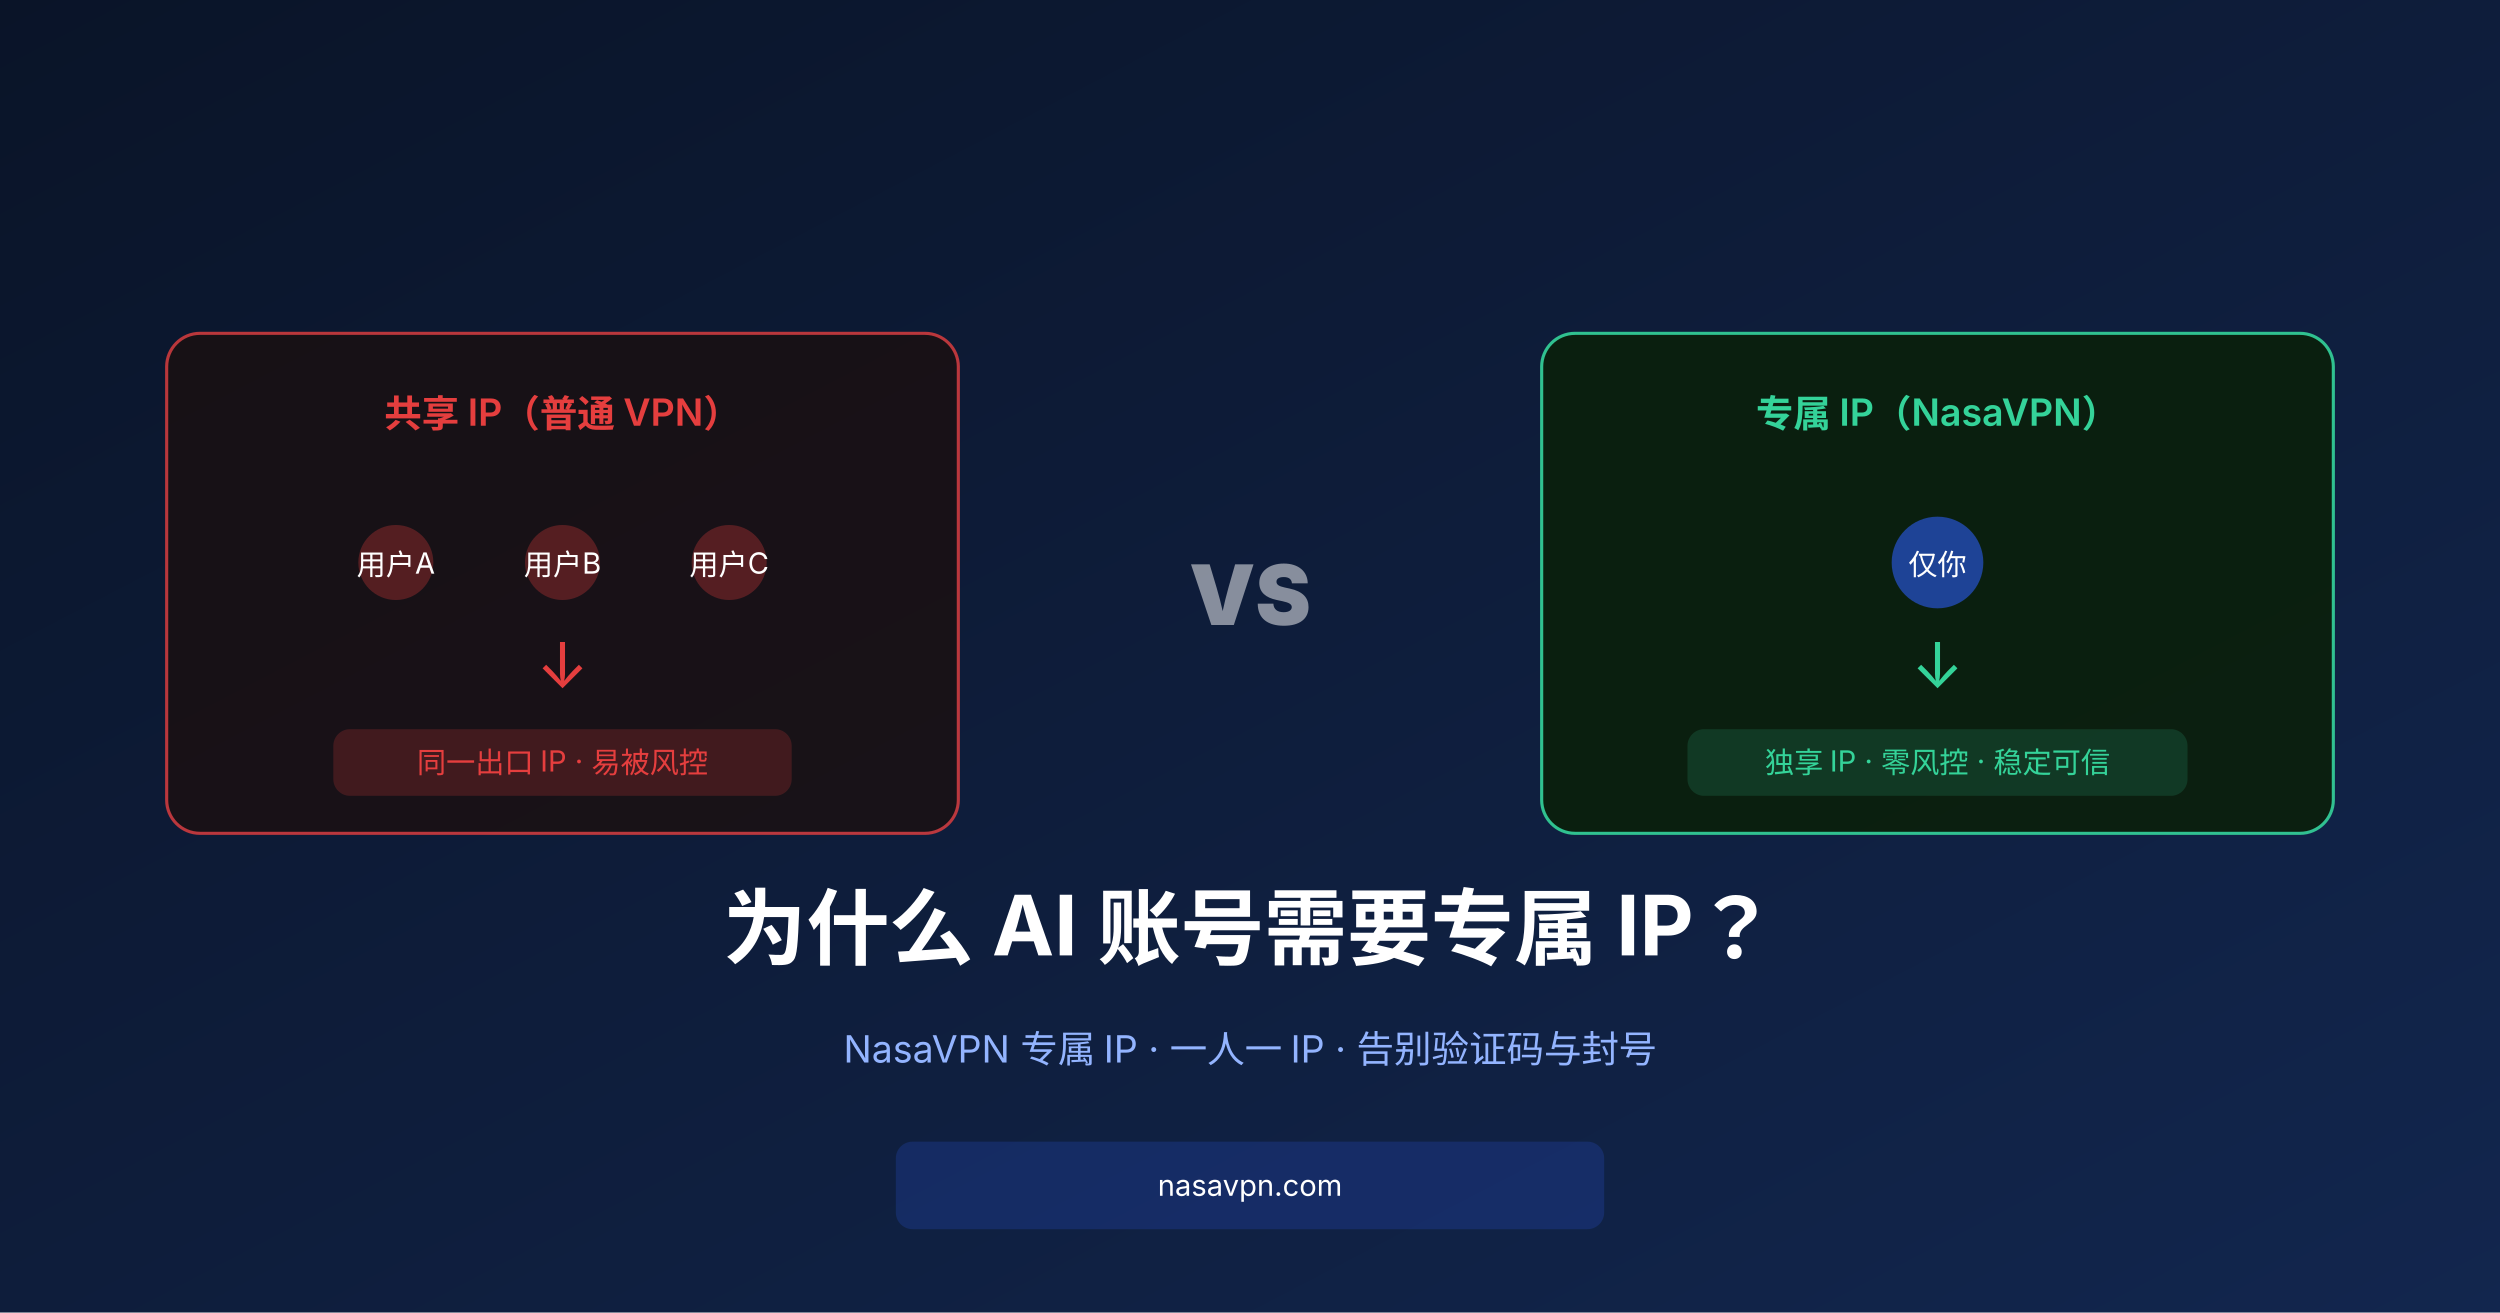
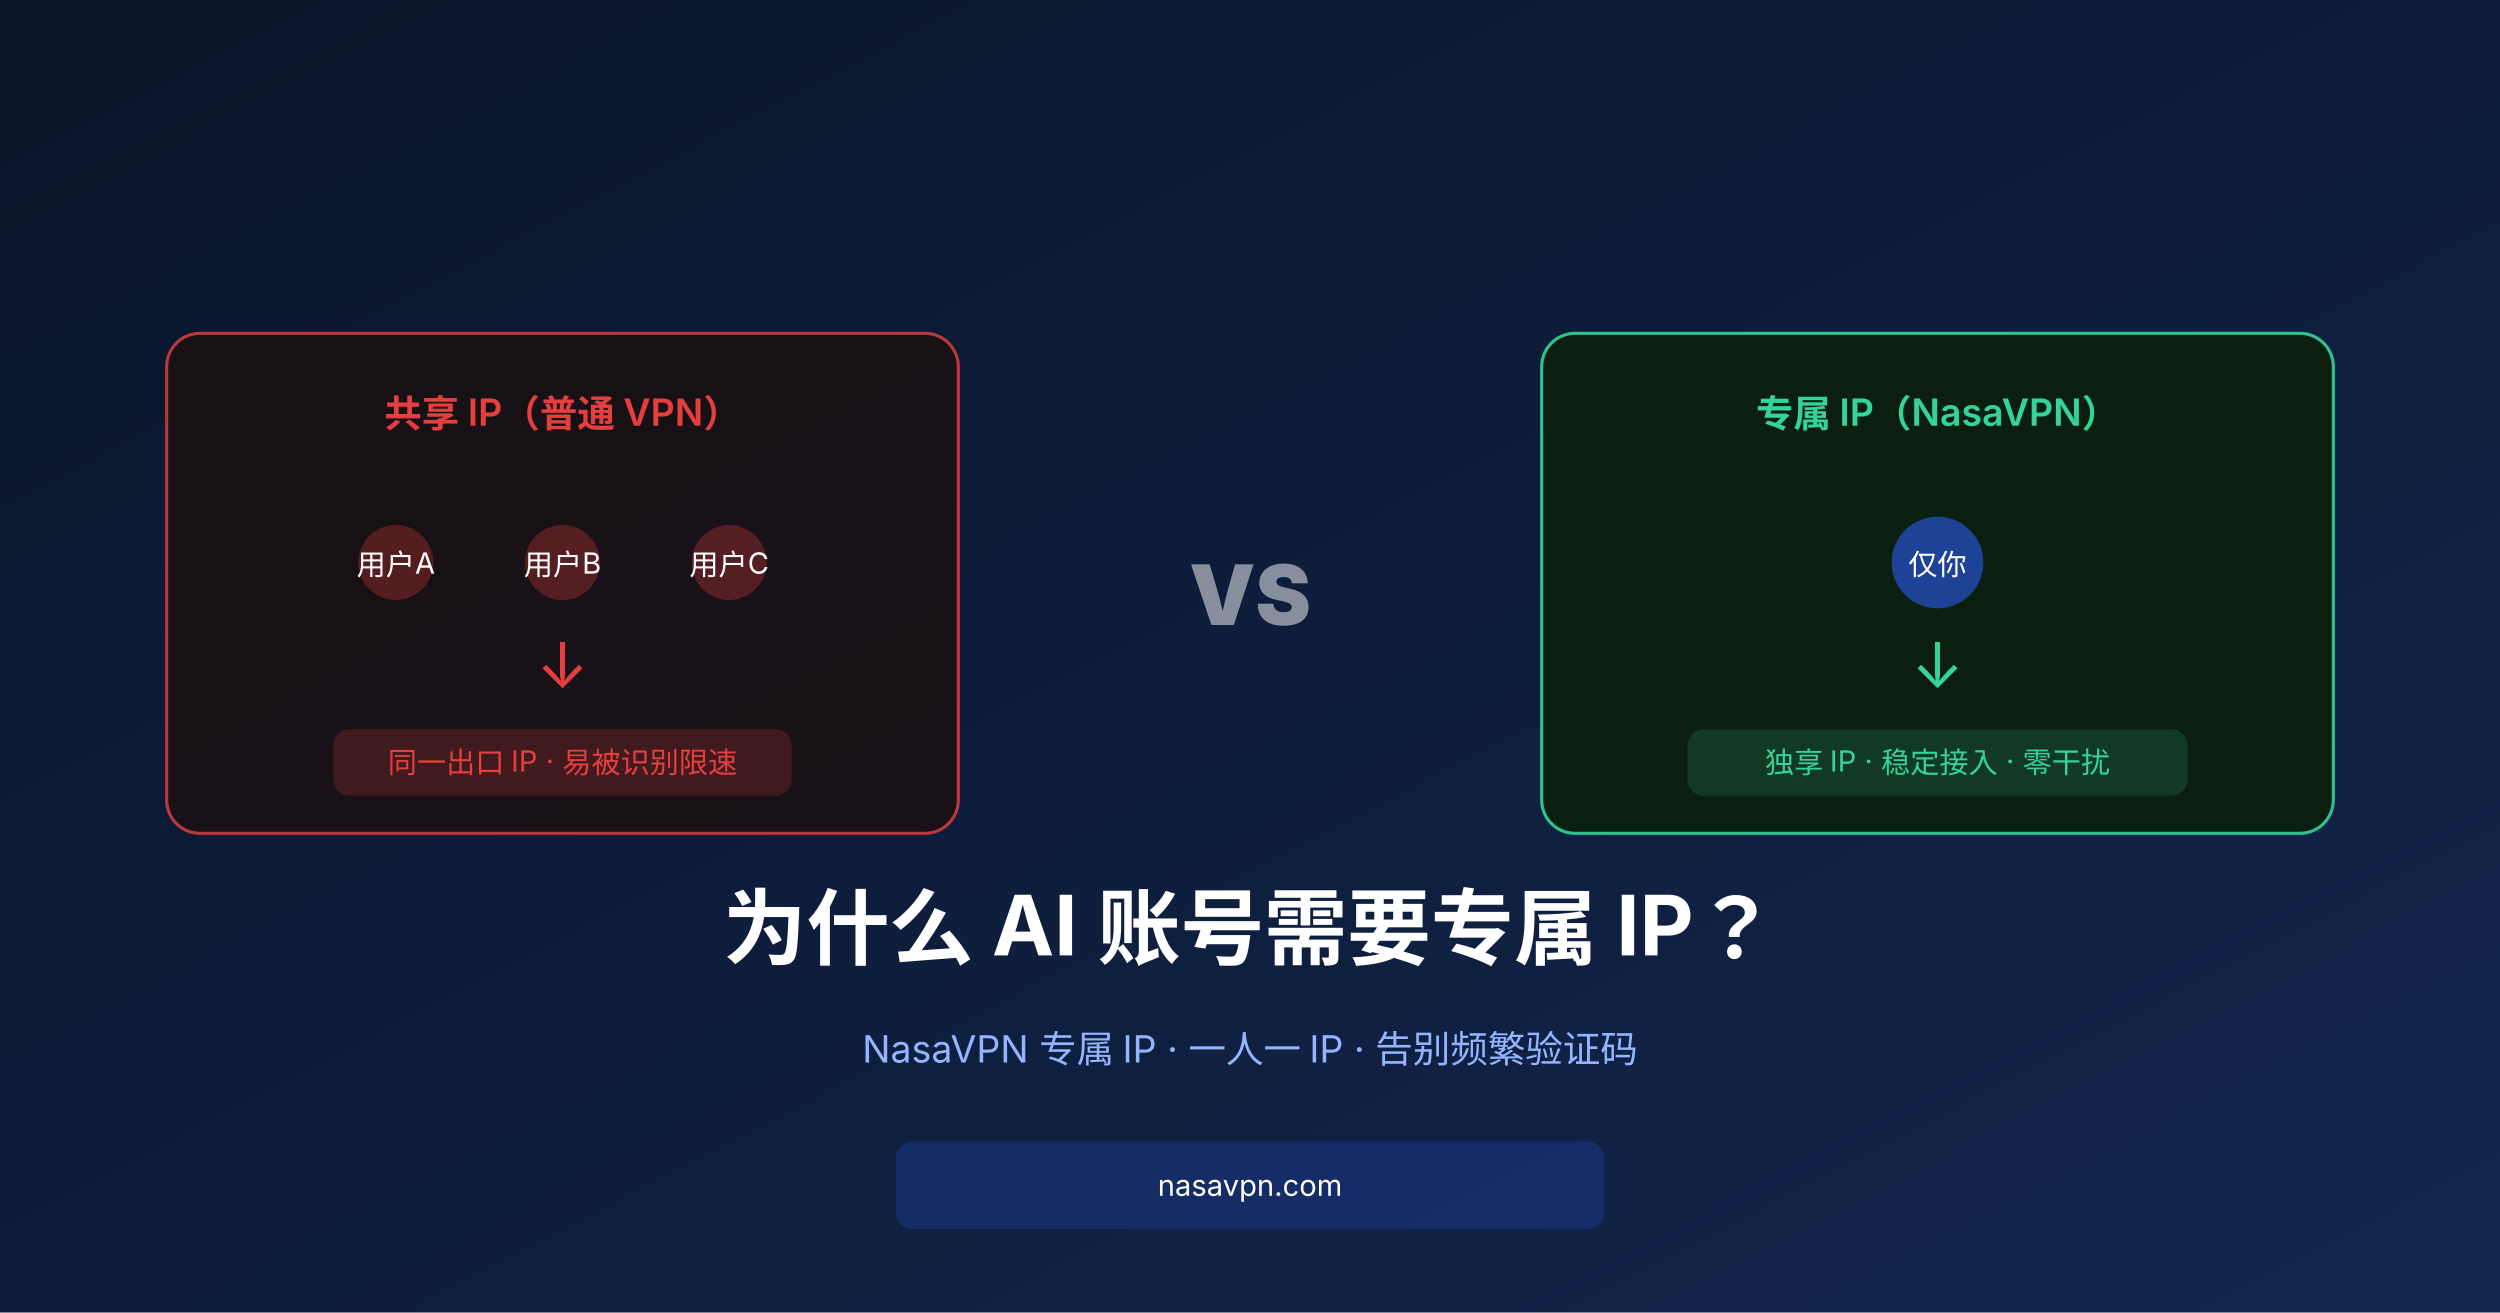
<svg xmlns="http://www.w3.org/2000/svg" viewBox="0 0 1200 630" width="1200" height="630">
  <defs>
    <linearGradient id="bg" x1="0%" y1="0%" x2="100%" y2="100%">
      <stop offset="0%" style="stop-color:#0a1428" />
      <stop offset="100%" style="stop-color:#12264e" />
    </linearGradient>
  </defs>
  <rect width="1200" height="630" fill="url(#bg)" />
  <rect x="80" y="160" width="380" height="240" rx="16" fill="#1a0f0f" stroke="#e53e3e" stroke-width="1.5" opacity="0.8" />
  <text x="270" y="205" font-family="Inter,sans-serif" font-size="18" fill="#e53e3e" text-anchor="middle" font-weight="600">共享 IP（普通 VPN）</text>
  <circle cx="190" cy="270" r="18" fill="#e53e3e" opacity="0.3" />
  <text x="190" y="276" font-family="Inter,sans-serif" font-size="14" fill="#fff" text-anchor="middle">用户A</text>
  <circle cx="270" cy="270" r="18" fill="#e53e3e" opacity="0.3" />
  <text x="270" y="276" font-family="Inter,sans-serif" font-size="14" fill="#fff" text-anchor="middle">用户B</text>
  <circle cx="350" cy="270" r="18" fill="#e53e3e" opacity="0.3" />
  <text x="350" y="276" font-family="Inter,sans-serif" font-size="14" fill="#fff" text-anchor="middle">用户C</text>
  <text x="270" y="330" font-family="Inter,sans-serif" font-size="30" fill="#e53e3e" text-anchor="middle">↓</text>
  <rect x="160" y="350" width="220" height="32" rx="8" fill="#e53e3e" opacity="0.2" />
-   <text x="270" y="371" font-family="Inter,sans-serif" font-size="14" fill="#e53e3e" text-anchor="middle">同一出口 IP · 易被风控</text>
+   <text x="270" y="371" font-family="Inter,sans-serif" font-size="14" fill="#e53e3e" text-anchor="middle">同一出口 IP · 易被识别限速</text>
  <rect x="740" y="160" width="380" height="240" rx="16" fill="#0a1f0a" stroke="#34d399" stroke-width="1.5" opacity="0.9" />
  <text x="930" y="205" font-family="Inter,sans-serif" font-size="18" fill="#34d399" text-anchor="middle" font-weight="600">专属 IP（NasaVPN）</text>
  <circle cx="930" cy="270" r="22" fill="#2b5cf0" opacity="0.6" />
  <text x="930" y="276" font-family="Inter,sans-serif" font-size="14" fill="#fff" text-anchor="middle">仅你</text>
  <text x="930" y="330" font-family="Inter,sans-serif" font-size="30" fill="#34d399" text-anchor="middle">↓</text>
  <rect x="810" y="350" width="240" height="32" rx="8" fill="#34d399" opacity="0.15" />
-   <text x="930" y="371" font-family="Inter,sans-serif" font-size="14" fill="#34d399" text-anchor="middle">独享 IP · 零风控 · 稳定可信</text>
+   <text x="930" y="371" font-family="Inter,sans-serif" font-size="14" fill="#34d399" text-anchor="middle">独享 IP · 稳定接入 · 零干扰</text>
  <text x="600" y="300" font-family="Inter,sans-serif" font-size="40" font-weight="900" fill="#fff" text-anchor="middle" opacity="0.5">VS</text>
  <text x="600" y="460" font-family="Inter,sans-serif" font-size="40" font-weight="700" fill="#fff" text-anchor="middle">为什么 AI 账号需要专属 IP？</text>
-   <text x="600" y="510" font-family="Inter,sans-serif" font-size="18" fill="#93b4ff" text-anchor="middle">NasaVPN 专属 IP · 一人一 IP · 告别验证码与封号</text>
+   <text x="600" y="510" font-family="Inter,sans-serif" font-size="18" fill="#93b4ff" text-anchor="middle">NasaVPN 专属 IP · 一人一 IP · 告别频繁验证码</text>
  <rect x="430" y="548" width="340" height="42" rx="8" fill="#2b5cf0" opacity="0.2" />
  <text x="600" y="574" font-family="Inter,sans-serif" font-size="14" fill="#fff" text-anchor="middle">nasavpn.com</text>
</svg>
